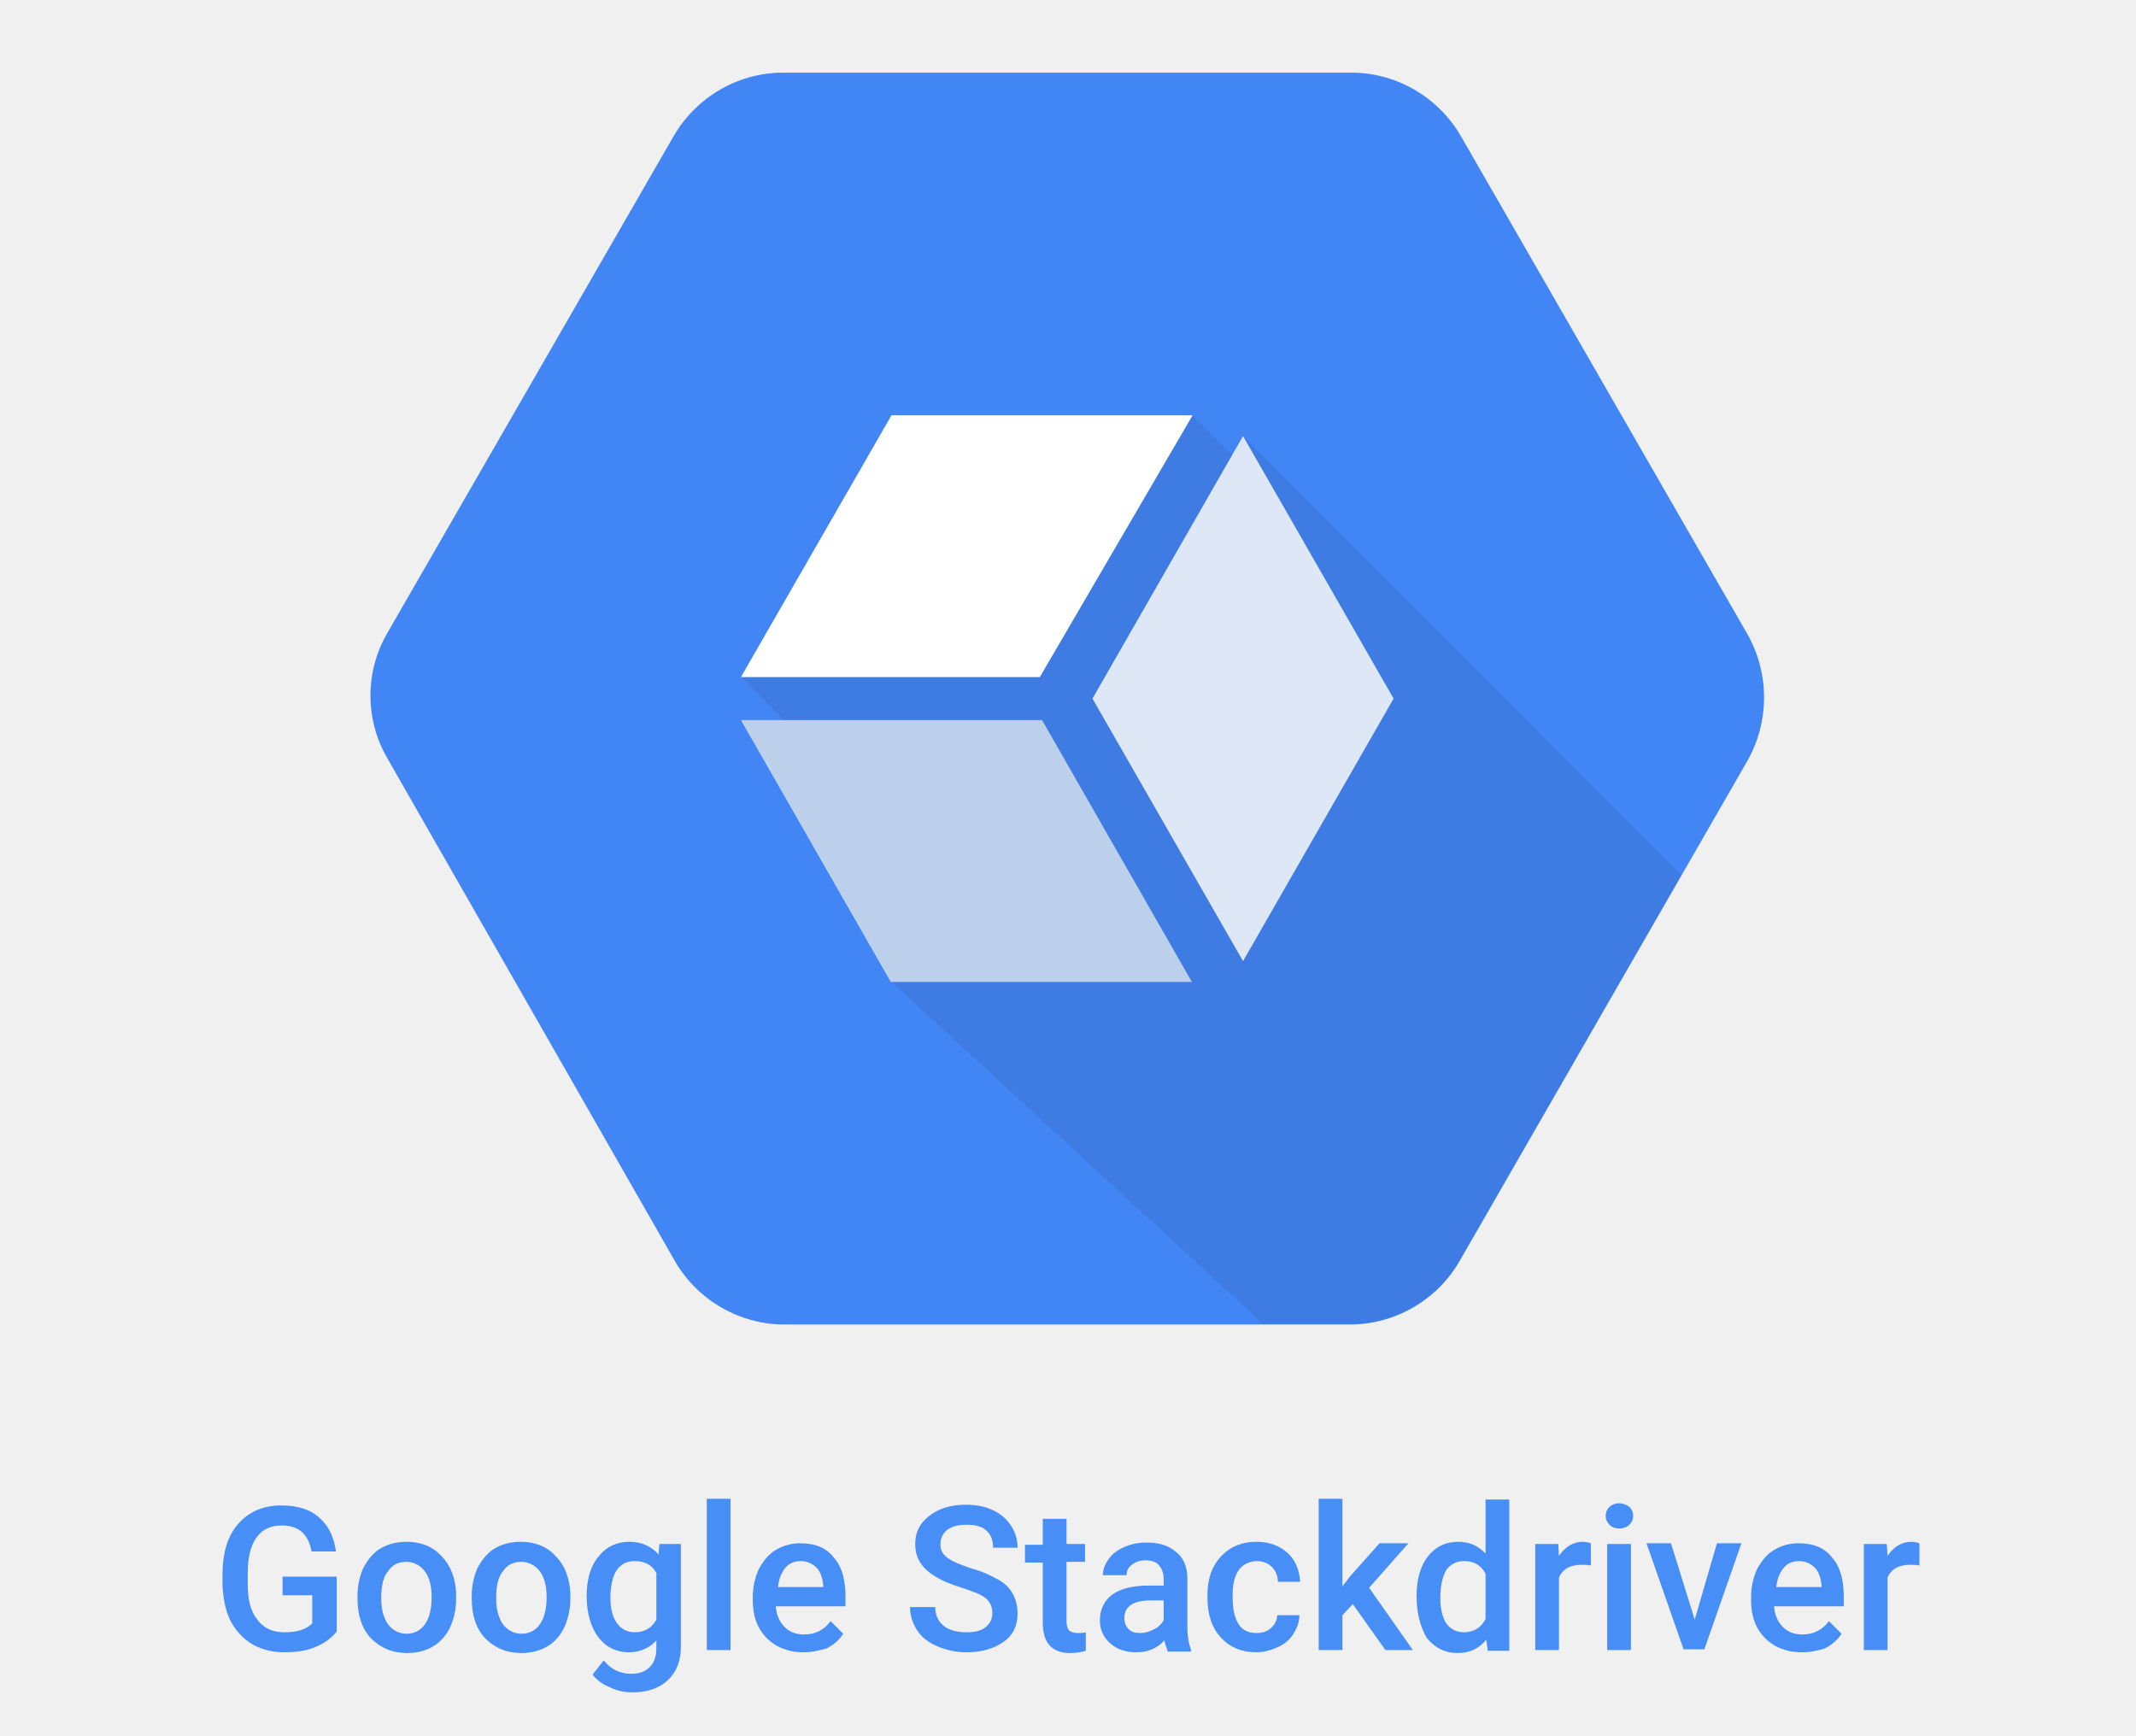
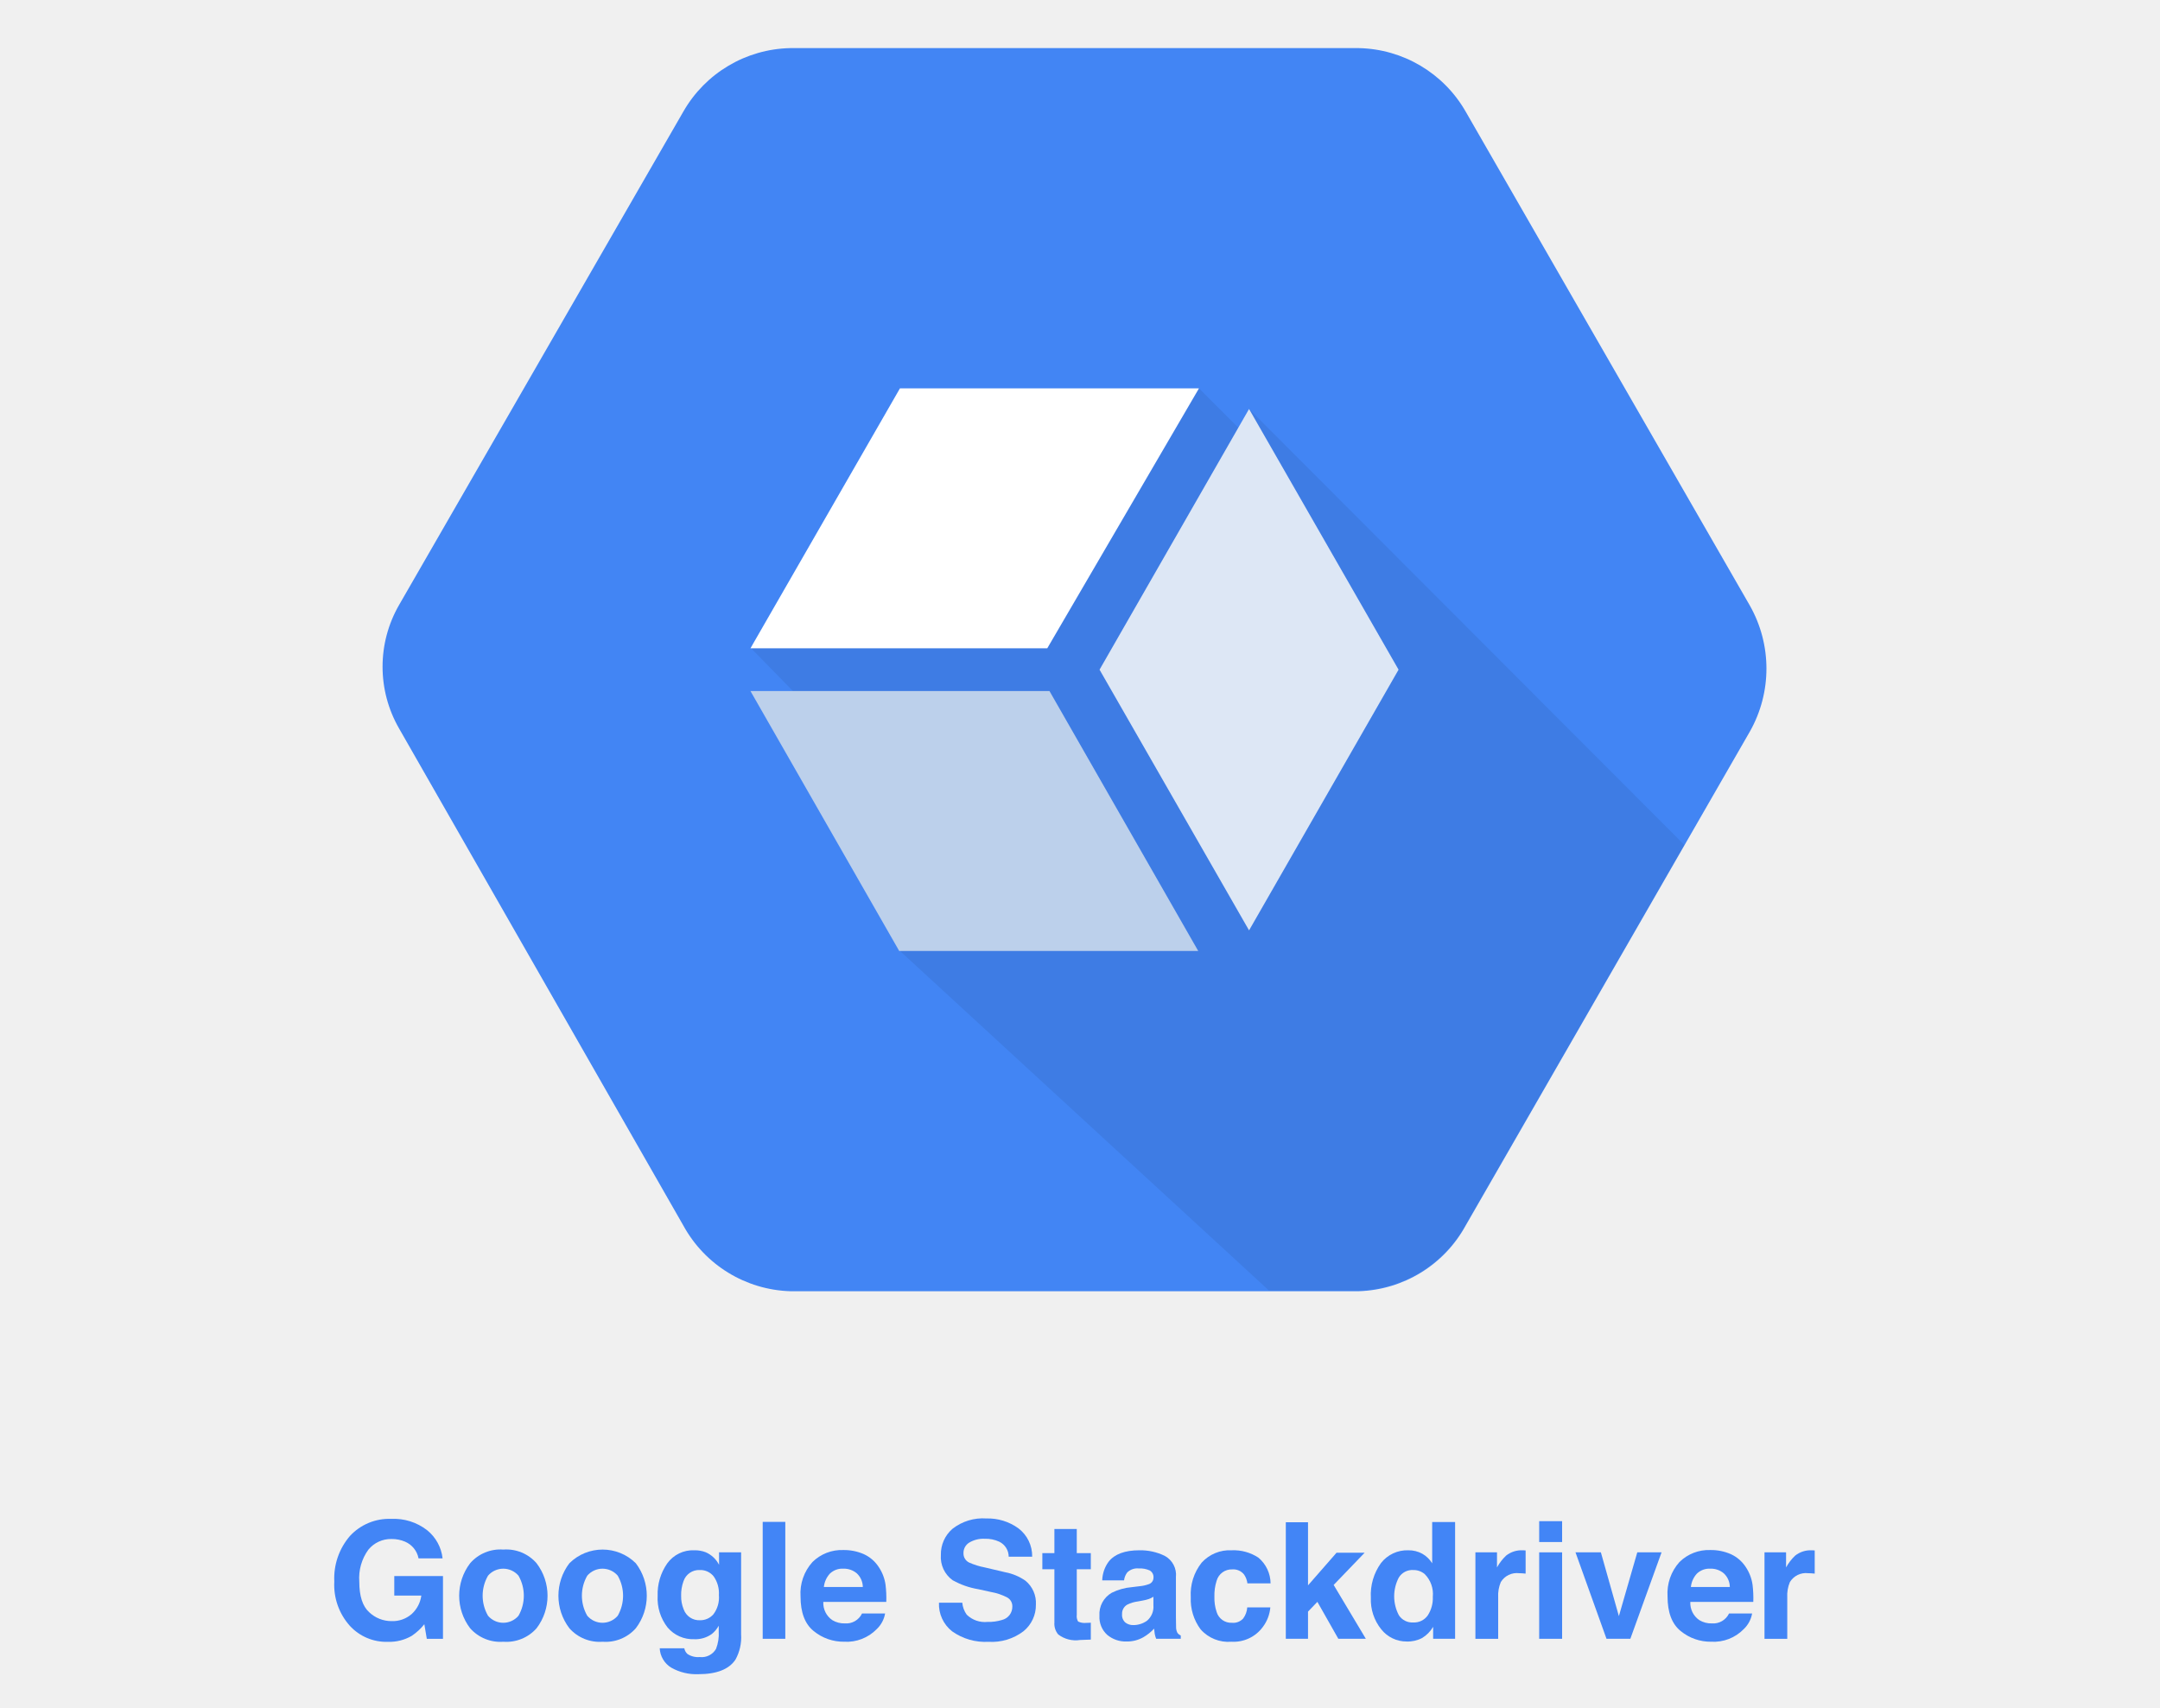
- <svg xmlns="http://www.w3.org/2000/svg" version="1.1" id="Layer_1" x="0px" y="0px" viewBox="0 0 288 234" style="enable-background:new 0 0 288 234;" xml:space="preserve">
-   <style type="text/css">
- 	.st0{fill:#478EF6;}
- 	.st1{fill:#4285F4;}
- 	.st2{opacity:7.000000e-02;enable-background:new    ;}
- 	.st3{fill:#FFFFFF;}
- 	.st4{fill:#DDE7F5;}
- 	.st5{fill:#BCD0EB;}
- </style>
-   <g>
-     <path class="st0" d="M45.4,220c-0.7,0.9-1.7,1.6-2.9,2.1s-2.6,0.7-4.2,0.7c-1.6,0-3.1-0.4-4.3-1.1c-1.2-0.7-2.2-1.8-2.9-3.1   c-0.7-1.4-1-3-1.1-4.8v-1.5c0-2.9,0.7-5.2,2.1-6.8c1.4-1.6,3.3-2.5,5.8-2.5c2.1,0,3.9,0.5,5.1,1.6c1.3,1.1,2,2.6,2.3,4.6h-3.3   c-0.4-2.3-1.7-3.5-4-3.5c-1.5,0-2.6,0.5-3.4,1.6c-0.8,1.1-1.2,2.7-1.2,4.8v1.5c0,2.1,0.4,3.7,1.3,4.8c0.9,1.2,2.1,1.7,3.7,1.7   c1.7,0,2.9-0.4,3.7-1.2v-3.8h-4v-2.5h7.3V220z" />
-     <path class="st0" d="M48.2,215.2c0-1.4,0.3-2.7,0.8-3.8c0.6-1.1,1.3-2,2.3-2.6s2.2-0.9,3.5-0.9c1.9,0,3.5,0.6,4.7,1.9   c1.2,1.2,1.9,2.9,2,5l0,0.8c0,1.4-0.3,2.7-0.8,3.8c-0.5,1.1-1.3,2-2.3,2.6c-1,0.6-2.2,0.9-3.5,0.9c-2,0-3.6-0.7-4.9-2   c-1.2-1.3-1.8-3.1-1.8-5.4V215.2z M51.4,215.5c0,1.5,0.3,2.6,0.9,3.5c0.6,0.8,1.5,1.3,2.5,1.3s1.9-0.4,2.5-1.3   c0.6-0.8,0.9-2.1,0.9-3.7c0-1.4-0.3-2.6-0.9-3.4c-0.6-0.8-1.5-1.3-2.5-1.3c-1.1,0-1.9,0.4-2.5,1.3   C51.7,212.6,51.4,213.8,51.4,215.5z" />
-     <path class="st0" d="M63.6,215.2c0-1.4,0.3-2.7,0.8-3.8c0.6-1.1,1.3-2,2.3-2.6s2.2-0.9,3.5-0.9c1.9,0,3.5,0.6,4.7,1.9   c1.2,1.2,1.9,2.9,2,5l0,0.8c0,1.4-0.3,2.7-0.8,3.8c-0.5,1.1-1.3,2-2.3,2.6c-1,0.6-2.2,0.9-3.5,0.9c-2,0-3.6-0.7-4.9-2   c-1.2-1.3-1.8-3.1-1.8-5.4V215.2z M66.9,215.5c0,1.5,0.3,2.6,0.9,3.5c0.6,0.8,1.5,1.3,2.5,1.3s1.9-0.4,2.5-1.3   c0.6-0.8,0.9-2.1,0.9-3.7c0-1.4-0.3-2.6-0.9-3.4c-0.6-0.8-1.5-1.3-2.5-1.3c-1.1,0-1.9,0.4-2.5,1.3   C67.2,212.6,66.9,213.8,66.9,215.5z" />
-     <path class="st0" d="M79.1,215.2c0-2.2,0.5-4,1.6-5.3c1-1.3,2.4-2,4.2-2c1.6,0,2.9,0.6,3.9,1.7l0.1-1.4h2.9v13.9   c0,1.9-0.6,3.4-1.8,4.5c-1.2,1.1-2.8,1.6-4.7,1.6c-1.1,0-2.1-0.2-3.1-0.7c-1-0.4-1.8-1-2.3-1.7l1.5-1.9c1,1.2,2.2,1.8,3.7,1.8   c1.1,0,1.9-0.3,2.5-0.9c0.6-0.6,0.9-1.4,0.9-2.6v-1c-0.9,1-2.2,1.6-3.7,1.6c-1.7,0-3.1-0.7-4.1-2S79.1,217.6,79.1,215.2z    M82.3,215.5c0,1.4,0.3,2.6,0.9,3.4c0.6,0.8,1.4,1.2,2.4,1.2c1.3,0,2.3-0.6,2.9-1.7v-6.3c-0.6-1.1-1.6-1.6-2.9-1.6   c-1.1,0-1.9,0.4-2.5,1.3C82.6,212.6,82.3,213.9,82.3,215.5z" />
-     <path class="st0" d="M98.5,222.5h-3.2v-20.4h3.2V222.5z" />
-     <path class="st0" d="M108.4,222.8c-2,0-3.7-0.6-5-1.9c-1.3-1.3-1.9-3-1.9-5.1v-0.4c0-1.4,0.3-2.7,0.8-3.8c0.6-1.1,1.3-2,2.3-2.6   s2.1-0.9,3.3-0.9c2,0,3.5,0.6,4.5,1.9c1.1,1.2,1.6,3,1.6,5.3v1.3h-9.4c0.1,1.2,0.5,2.1,1.2,2.8s1.6,1,2.6,1c1.5,0,2.7-0.6,3.6-1.8   l1.7,1.7c-0.6,0.9-1.3,1.5-2.3,2C110.6,222.5,109.5,222.8,108.4,222.8z M108,210.5c-0.9,0-1.6,0.3-2.1,0.9c-0.5,0.6-0.9,1.5-1,2.6   h6.1v-0.2c-0.1-1.1-0.4-1.9-0.9-2.4S108.9,210.5,108,210.5z" />
-     <path class="st0" d="M133.8,217.5c0-0.8-0.3-1.5-0.9-2s-1.7-0.9-3.2-1.4c-1.6-0.5-2.8-1-3.7-1.6c-1.8-1.1-2.6-2.5-2.6-4.3   c0-1.6,0.6-2.8,1.9-3.8s2.9-1.5,4.9-1.5c1.3,0,2.5,0.2,3.6,0.7c1.1,0.5,1.9,1.2,2.5,2.1c0.6,0.9,0.9,1.9,0.9,3h-3.3   c0-1-0.3-1.8-0.9-2.3c-0.6-0.6-1.5-0.8-2.7-0.8c-1.1,0-1.9,0.2-2.6,0.7c-0.6,0.5-0.9,1.1-0.9,2c0,0.7,0.3,1.3,1,1.8   c0.7,0.5,1.7,0.9,3.2,1.4c1.5,0.4,2.7,1,3.6,1.5s1.6,1.2,2,2s0.6,1.6,0.6,2.6c0,1.6-0.6,2.9-1.9,3.8s-2.9,1.4-5,1.4   c-1.4,0-2.7-0.3-3.9-0.8c-1.2-0.5-2.1-1.2-2.7-2.1c-0.6-0.9-1-2-1-3.2h3.4c0,1.1,0.4,1.9,1.1,2.5c0.7,0.6,1.8,0.9,3.1,0.9   c1.2,0,2-0.2,2.6-0.7C133.5,218.9,133.8,218.3,133.8,217.5z" />
-     <path class="st0" d="M143.8,204.7v3.5h2.5v2.4h-2.5v8c0,0.5,0.1,0.9,0.3,1.2c0.2,0.2,0.6,0.4,1.2,0.4c0.4,0,0.7,0,1.1-0.1v2.5   c-0.7,0.2-1.4,0.3-2.1,0.3c-2.5,0-3.7-1.4-3.7-4.1v-8.1h-2.4v-2.4h2.4v-3.5H143.8z" />
-     <path class="st0" d="M157.4,222.5c-0.1-0.3-0.3-0.7-0.4-1.3c-1,1.1-2.3,1.6-3.8,1.6c-1.4,0-2.6-0.4-3.5-1.2s-1.4-1.8-1.4-3.1   c0-1.5,0.6-2.7,1.7-3.5c1.1-0.8,2.8-1.2,4.9-1.2h2v-0.9c0-0.7-0.2-1.3-0.6-1.8s-1-0.7-1.9-0.7c-0.7,0-1.3,0.2-1.8,0.6   s-0.7,0.8-0.7,1.4h-3.2c0-0.8,0.3-1.5,0.8-2.2c0.5-0.7,1.2-1.2,2.1-1.6c0.9-0.4,1.9-0.6,3-0.6c1.7,0,3,0.4,4,1.3   c1,0.8,1.5,2,1.5,3.6v6.5c0,1.3,0.2,2.3,0.5,3.1v0.2H157.4z M153.8,220.2c0.6,0,1.2-0.2,1.8-0.5c0.6-0.3,1-0.7,1.3-1.2v-2.7h-1.7   c-1.2,0-2.1,0.2-2.7,0.6c-0.6,0.4-0.9,1-0.9,1.8c0,0.6,0.2,1.1,0.6,1.5S153.1,220.2,153.8,220.2z" />
-     <path class="st0" d="M169.4,220.2c0.8,0,1.5-0.2,2-0.7c0.5-0.5,0.8-1,0.8-1.7h3c0,0.9-0.3,1.7-0.8,2.5c-0.5,0.8-1.2,1.4-2.1,1.8   s-1.9,0.7-2.9,0.7c-2,0-3.6-0.7-4.8-2c-1.2-1.3-1.8-3.1-1.8-5.4v-0.3c0-2.2,0.6-3.9,1.8-5.2c1.2-1.3,2.8-2,4.8-2   c1.7,0,3.1,0.5,4.2,1.5c1.1,1,1.6,2.3,1.7,3.9h-3c0-0.8-0.3-1.5-0.8-2c-0.5-0.5-1.2-0.8-2-0.8c-1,0-1.8,0.4-2.4,1.1   c-0.6,0.8-0.9,1.9-0.9,3.4v0.5c0,1.6,0.3,2.7,0.8,3.5C167.5,219.8,168.3,220.2,169.4,220.2z" />
-     <path class="st0" d="M182.4,216.3l-1.4,1.5v4.7h-3.2v-20.4h3.2v11.8l1-1.3l4-4.5h3.9l-5.3,6l5.9,8.4h-3.7L182.4,216.3z" />
-     <path class="st0" d="M191,215.2c0-2.2,0.5-4,1.5-5.3c1-1.3,2.4-2,4.1-2c1.5,0,2.7,0.5,3.7,1.6v-7.3h3.2v20.4h-2.9l-0.2-1.5   c-1,1.2-2.2,1.8-3.9,1.8c-1.7,0-3-0.7-4.1-2C191.5,219.4,191,217.5,191,215.2z M194.2,215.5c0,1.5,0.3,2.6,0.8,3.4   c0.6,0.8,1.4,1.2,2.4,1.2c1.3,0,2.3-0.6,2.9-1.8v-6.1c-0.6-1.1-1.5-1.7-2.9-1.7c-1,0-1.8,0.4-2.4,1.2   C194.5,212.6,194.2,213.8,194.2,215.5z" />
-     <path class="st0" d="M214.5,211.1c-0.4-0.1-0.9-0.1-1.3-0.1c-1.5,0-2.5,0.6-3,1.7v9.8h-3.2v-14.3h3.1l0.1,1.6   c0.8-1.2,1.9-1.9,3.2-1.9c0.5,0,0.8,0.1,1.1,0.2L214.5,211.1z" />
-     <path class="st0" d="M216.5,204.4c0-0.5,0.2-0.9,0.5-1.2c0.3-0.3,0.8-0.5,1.3-0.5s1,0.2,1.4,0.5c0.3,0.3,0.5,0.7,0.5,1.2   c0,0.5-0.2,0.9-0.5,1.2s-0.8,0.5-1.4,0.5s-1-0.2-1.3-0.5S216.5,204.9,216.5,204.4z M219.9,222.5h-3.2v-14.3h3.2V222.5z" />
-     <path class="st0" d="M228.5,218.4l3-10.3h3.3l-5,14.3h-2.8l-5-14.3h3.3L228.5,218.4z" />
-     <path class="st0" d="M243,222.8c-2,0-3.7-0.6-5-1.9c-1.3-1.3-1.9-3-1.9-5.1v-0.4c0-1.4,0.3-2.7,0.8-3.8c0.6-1.1,1.3-2,2.3-2.6   s2.1-0.9,3.3-0.9c2,0,3.5,0.6,4.5,1.9c1.1,1.2,1.6,3,1.6,5.3v1.3h-9.4c0.1,1.2,0.5,2.1,1.2,2.8s1.6,1,2.6,1c1.5,0,2.7-0.6,3.6-1.8   l1.7,1.7c-0.6,0.9-1.3,1.5-2.3,2C245.3,222.5,244.2,222.8,243,222.8z M242.6,210.5c-0.9,0-1.6,0.3-2.1,0.9c-0.5,0.6-0.9,1.5-1,2.6   h6.1v-0.2c-0.1-1.1-0.4-1.9-0.9-2.4S243.5,210.5,242.6,210.5z" />
-     <path class="st0" d="M258.8,211.1c-0.4-0.1-0.9-0.1-1.3-0.1c-1.5,0-2.5,0.6-3,1.7v9.8h-3.2v-14.3h3.1l0.1,1.6   c0.8-1.2,1.9-1.9,3.2-1.9c0.5,0,0.8,0.1,1.1,0.2L258.8,211.1z" />
-   </g>
-   <g>
-     <path class="st1" d="M235.6,85.5L197,18.4c-3-5.2-8.5-8.5-14.5-8.6h-77.2c-6,0.1-11.5,3.4-14.5,8.6l-38.6,67c-3,5.2-3,11.6,0,16.8   l38.6,67.5c2.9,5.3,8.4,8.7,14.5,8.9h77.2c6.1-0.2,11.6-3.6,14.5-8.9l38.6-67.1C238.6,97.3,238.6,90.8,235.6,85.5z" />
-     <path class="st2" d="M167.6,58.8l-0.7,3.3l-6.1-6.1l-36.7,5.5L99.9,91.2l8.8,9l-7.7-2.1l19.1,34.2l50.2,46.2h12.2   c6.1-0.2,11.6-3.6,14.5-8.9l29.7-51.6L167.6,58.8z" />
-     <polygon class="st4" points="187.9,94.2 167.6,58.8 147.3,94.2 167.6,129.6  " />
-     <polygon class="st5" points="99.9,97.1 120.1,132.4 160.7,132.4 140.5,97.1  " />
-     <polygon class="st3" points="140.2,91.3 160.8,56 120.2,56 99.9,91.3  " />
+ <svg xmlns="http://www.w3.org/2000/svg" id="Layer_1" data-name="Layer 1" viewBox="0 0 293.28 231.92">
+   <defs>
+     <style>.cls-1{fill:#4285f4;}.cls-2{opacity:0.07;}.cls-2,.cls-6{isolation:isolate;}.cls-3{fill:#dde7f5;}.cls-4{fill:#bcd0eb;}.cls-5{fill:#fff;}.cls-7{fill:#4285f6;}</style>
+   </defs>
+   <path class="cls-1" d="M237.594,82.233l-38.6-67.1a17.121,17.121,0,0,0-14.5-8.6h-77.2a17.121,17.121,0,0,0-14.5,8.6l-38.6,67a16.805,16.805,0,0,0,0,16.8l38.6,67.5a17.155,17.155,0,0,0,14.5,8.9h77.2a17.155,17.155,0,0,0,14.5-8.9l38.6-67.1A17.37,17.37,0,0,0,237.594,82.233Z" />
+   <path class="cls-2" d="M169.594,55.533l-.7,3.3-6.1-6.1-36.7,5.5-24.2,29.7,8.8,9-7.7-2.1,19.1,34.2,50.2,46.2h12.2a17.155,17.155,0,0,0,14.5-8.9l29.7-51.6Z" />
+   <polygon class="cls-3" points="189.894 90.933 169.594 55.533 149.294 90.933 169.594 126.333 189.894 90.933" />
+   <polygon class="cls-4" points="101.894 93.833 122.094 129.133 162.694 129.133 142.494 93.833 101.894 93.833" />
+   <polygon class="cls-5" points="142.194 88.033 162.794 52.733 122.194 52.733 101.894 88.033 142.194 88.033" />
+   <g id="svg_12" data-name="svg 12" class="cls-6">
+     <path class="cls-7" d="M56.83,211.607a3.112,3.112,0,0,0-1.842-2.273,4.536,4.536,0,0,0-1.82-.355,3.955,3.955,0,0,0-3.151,1.447,6.555,6.555,0,0,0-1.233,4.348q0,2.924,1.335,4.139a4.389,4.389,0,0,0,3.038,1.215,3.937,3.937,0,0,0,2.735-.957,4.136,4.136,0,0,0,1.314-2.51H53.534v-2.65h6.613v8.52H57.95l-.334-1.982a7.556,7.556,0,0,1-1.724,1.588,6.074,6.074,0,0,1-3.231.805,6.716,6.716,0,0,1-5.17-2.186,8.332,8.332,0,0,1-2.101-6.006,8.811,8.811,0,0,1,2.122-6.18,7.23,7.23,0,0,1,5.612-2.324,7.346,7.346,0,0,1,4.864,1.533,5.713,5.713,0,0,1,2.105,3.83Z" />
+     <path class="cls-7" d="M72.858,221.094a5.465,5.465,0,0,1-4.513,1.834,5.466,5.466,0,0,1-4.514-1.834,7.286,7.286,0,0,1,0-8.82,5.43,5.43,0,0,1,4.514-1.861,5.429,5.429,0,0,1,4.513,1.861,7.284,7.284,0,0,1,0,8.82Zm-2.456-1.697a5.482,5.482,0,0,0,0-5.438,2.73,2.73,0,0,0-4.142,0,5.444,5.444,0,0,0,0,5.438,2.719,2.719,0,0,0,4.142,0Z" />
+     <path class="cls-7" d="M86.333,221.094a5.465,5.465,0,0,1-4.513,1.834,5.465,5.465,0,0,1-4.513-1.834,7.286,7.286,0,0,1,0-8.82,6.402,6.402,0,0,1,9.026,0,7.286,7.286,0,0,1,0,8.82Zm-2.456-1.697a5.482,5.482,0,0,0,0-5.438,2.73,2.73,0,0,0-4.142,0,5.447,5.447,0,0,0,0,5.438,2.719,2.719,0,0,0,4.142,0Z" />
+     <path class="cls-7" d="M95.825,210.777a3.697,3.697,0,0,1,1.807,1.703v-1.691h2.995v11.137a6.237,6.237,0,0,1-.765,3.426q-1.315,1.983-5.042,1.982a6.877,6.877,0,0,1-3.673-.883,3.261,3.261,0,0,1-1.573-2.639h3.339a1.39,1.39,0,0,0,.42.775,2.598,2.598,0,0,0,1.669.42,2.244,2.244,0,0,0,2.219-1.109,5.626,5.626,0,0,0,.366-2.393V220.752a3.712,3.712,0,0,1-.947,1.131,3.814,3.814,0,0,1-2.381.701,4.501,4.501,0,0,1-3.614-1.59,6.419,6.419,0,0,1-1.352-4.303,7.265,7.265,0,0,1,1.302-4.4,4.3,4.3,0,0,1,3.69-1.781A4.07,4.07,0,0,1,95.825,210.777Zm1.045,8.418a3.77,3.77,0,0,0,.74-2.59,3.98,3.98,0,0,0-.703-2.543,2.296,2.296,0,0,0-1.883-.871,2.218,2.218,0,0,0-2.22,1.518,5.405,5.405,0,0,0-.322,1.994,4.562,4.562,0,0,0,.343,1.82,2.238,2.238,0,0,0,2.231,1.486A2.356,2.356,0,0,0,96.871,219.195Z" />
+     <path class="cls-7" d="M106.627,222.529h-3.07v-15.877h3.07Z" />
+     <path class="cls-7" d="M117.272,211.027a4.776,4.776,0,0,1,2.029,1.736,5.761,5.761,0,0,1,.936,2.428,15.021,15.021,0,0,1,.101,2.33h-8.551a2.815,2.815,0,0,0,1.228,2.477,3.116,3.116,0,0,0,1.693.441,2.38,2.38,0,0,0,2.336-1.346h3.134a3.827,3.827,0,0,1-1.138,2.121,5.703,5.703,0,0,1-4.417,1.713,6.4,6.4,0,0,1-4.136-1.443q-1.792-1.444-1.792-4.701a6.352,6.352,0,0,1,1.618-4.678,5.658,5.658,0,0,1,4.198-1.629A6.678,6.678,0,0,1,117.272,211.027Zm-4.592,2.65a3.191,3.191,0,0,0-.818,1.818h5.289a2.561,2.561,0,0,0-.818-1.855,2.691,2.691,0,0,0-1.821-.633A2.44,2.44,0,0,0,112.68,213.678Z" />
+     <path class="cls-7" d="M130.657,217.629a3.228,3.228,0,0,0,.605,1.627,3.524,3.524,0,0,0,2.826.98,6.093,6.093,0,0,0,1.947-.26,1.847,1.847,0,0,0,1.418-1.842,1.357,1.357,0,0,0-.694-1.217,7.608,7.608,0,0,0-2.205-.744l-1.719-.377a10.71,10.71,0,0,1-3.481-1.217,3.87,3.87,0,0,1-1.605-3.436,4.566,4.566,0,0,1,1.57-3.545,6.699,6.699,0,0,1,4.612-1.41,7.075,7.075,0,0,1,4.335,1.33,4.731,4.731,0,0,1,1.881,3.861h-3.188a2.273,2.273,0,0,0-1.281-2.035,4.388,4.388,0,0,0-1.977-.398,3.755,3.755,0,0,0-2.098.518,1.632,1.632,0,0,0-.784,1.443,1.36,1.36,0,0,0,.772,1.27,9.594,9.594,0,0,0,2.109.658l2.787.656a7.098,7.098,0,0,1,2.746,1.152,3.887,3.887,0,0,1,1.419,3.242,4.558,4.558,0,0,1-1.682,3.615,7.108,7.108,0,0,1-4.752,1.438,7.772,7.772,0,0,1-4.932-1.416,4.688,4.688,0,0,1-1.796-3.895Z" />
+     <path class="cls-7" d="M141.527,213.084v-2.188h1.637v-3.275h3.038v3.275h1.906v2.188h-1.906v6.203a1.4,1.4,0,0,0,.183.9,2.03,2.03,0,0,0,1.12.178q.141,0,.296-.006c.104-.004.207-.01.308-.016v2.293l-1.454.055a3.9,3.9,0,0,1-2.973-.754,2.246,2.246,0,0,1-.518-1.627V213.084Z" />
+     <path class="cls-7" d="M154.729,215.389a4.896,4.896,0,0,0,1.227-.27.925.925,0,0,0,.662-.873,1.033,1.033,0,0,0-.508-.996,3.202,3.202,0,0,0-1.49-.275,1.956,1.956,0,0,0-1.562.539,2.224,2.224,0,0,0-.438,1.078h-2.962a4.49,4.49,0,0,1,.866-2.531q1.222-1.553,4.197-1.551a7.48,7.48,0,0,1,3.439.764,2.933,2.933,0,0,1,1.504,2.887v5.387q0,.56.021,1.355a1.715,1.715,0,0,0,.184.82,1.111,1.111,0,0,0,.452.355v.451h-3.339a3.385,3.385,0,0,1-.194-.668c-.036-.207-.064-.445-.086-.711a6.282,6.282,0,0,1-1.474,1.174,4.451,4.451,0,0,1-2.254.572,3.895,3.895,0,0,1-2.648-.91,3.238,3.238,0,0,1-1.046-2.58,3.343,3.343,0,0,1,1.683-3.135,7.5,7.5,0,0,1,2.713-.754Zm1.878,1.432a3.42,3.42,0,0,1-.596.297,5.115,5.115,0,0,1-.824.211l-.699.129a4.576,4.576,0,0,0-1.41.42,1.4,1.4,0,0,0-.726,1.303,1.363,1.363,0,0,0,.442,1.137,1.691,1.691,0,0,0,1.078.35,3.204,3.204,0,0,0,1.854-.582,2.461,2.461,0,0,0,.881-2.121Z" />
+     <path class="cls-7" d="M169.37,215a2.719,2.719,0,0,0-.442-1.184,1.856,1.856,0,0,0-1.608-.711,2.12,2.12,0,0,0-2.128,1.539,6.406,6.406,0,0,0-.302,2.17,5.881,5.881,0,0,0,.302,2.074,2.054,2.054,0,0,0,2.073,1.465,1.826,1.826,0,0,0,1.533-.582,2.875,2.875,0,0,0,.551-1.508h3.135a5.137,5.137,0,0,1-1.014,2.65,4.925,4.925,0,0,1-4.28,2.014,5.007,5.007,0,0,1-4.173-1.68,6.786,6.786,0,0,1-1.337-4.357,6.886,6.886,0,0,1,1.477-4.701,5.143,5.143,0,0,1,4.076-1.68,6.145,6.145,0,0,1,3.617.99,4.607,4.607,0,0,1,1.666,3.5Z" />
+     <path class="cls-7" d="M174.584,206.707h3.016v8.564l3.872-4.43h3.817l-4.208,4.375,4.371,7.312h-3.736l-2.845-5.016-1.271,1.322v3.693h-3.016Z" />
+     <path class="cls-7" d="M193.111,210.977a3.737,3.737,0,0,1,1.347,1.299v-5.602h3.113V222.529h-2.983v-1.627a4.332,4.332,0,0,1-1.498,1.52,4.195,4.195,0,0,1-2.09.475,4.364,4.364,0,0,1-3.463-1.664,6.394,6.394,0,0,1-1.405-4.271,7.348,7.348,0,0,1,1.384-4.729,4.504,4.504,0,0,1,3.7-1.723A3.783,3.783,0,0,1,193.111,210.977Zm.754,8.365a4.277,4.277,0,0,0,.679-2.51,3.847,3.847,0,0,0-1.088-3.08,2.333,2.333,0,0,0-1.551-.561A2.154,2.154,0,0,0,189.928,214.209a5.489,5.489,0,0,0,.011,5.127,2.167,2.167,0,0,0,1.944.975A2.265,2.265,0,0,0,193.865,219.342Z" />
+     <path class="cls-7" d="M206.882,210.514q.059.006.264.018v3.145c-.193-.021-.366-.035-.517-.043-.151-.008-.272-.012-.366-.012a2.546,2.546,0,0,0-2.488,1.207,4.689,4.689,0,0,0-.355,2.09v5.611h-3.092V210.789h2.93v2.047a6.506,6.506,0,0,1,1.239-1.605,3.374,3.374,0,0,1,2.24-.721C206.794,210.51,206.843,210.51,206.882,210.514Z" />
+     <path class="cls-7" d="M212.101,209.389h-3.113v-2.832h3.113Zm-3.113,1.4h3.113V222.529h-3.113Z" />
+     <path class="cls-7" d="M222.307,210.789h3.296l-4.239,11.74h-3.237l-4.21-11.74h3.446l2.445,8.66Z" />
+     <path class="cls-7" d="M234.993,211.027a4.774,4.774,0,0,1,2.029,1.736,5.768,5.768,0,0,1,.936,2.428,15.033,15.033,0,0,1,.101,2.33h-8.551a2.815,2.815,0,0,0,1.228,2.477,3.114,3.114,0,0,0,1.692.441,2.38,2.38,0,0,0,2.337-1.346h3.134a3.829,3.829,0,0,1-1.138,2.121,5.704,5.704,0,0,1-4.418,1.713,6.397,6.397,0,0,1-4.135-1.443q-1.792-1.444-1.792-4.701a6.351,6.351,0,0,1,1.618-4.678,5.658,5.658,0,0,1,4.198-1.629A6.675,6.675,0,0,1,234.993,211.027Zm-4.592,2.65a3.191,3.191,0,0,0-.818,1.818h5.289a2.563,2.563,0,0,0-.818-1.855,2.689,2.689,0,0,0-1.82-.633A2.44,2.44,0,0,0,230.402,213.678Z" />
+     <path class="cls-7" d="M246.134,210.514q.059.006.264.018v3.145c-.194-.021-.367-.035-.518-.043s-.272-.012-.366-.012a2.546,2.546,0,0,0-2.488,1.207,4.689,4.689,0,0,0-.355,2.09v5.611h-3.091V210.789H242.509v2.047a6.484,6.484,0,0,1,1.238-1.605,3.374,3.374,0,0,1,2.24-.721C246.045,210.51,246.094,210.51,246.134,210.514Z" />
  </g>
</svg>
